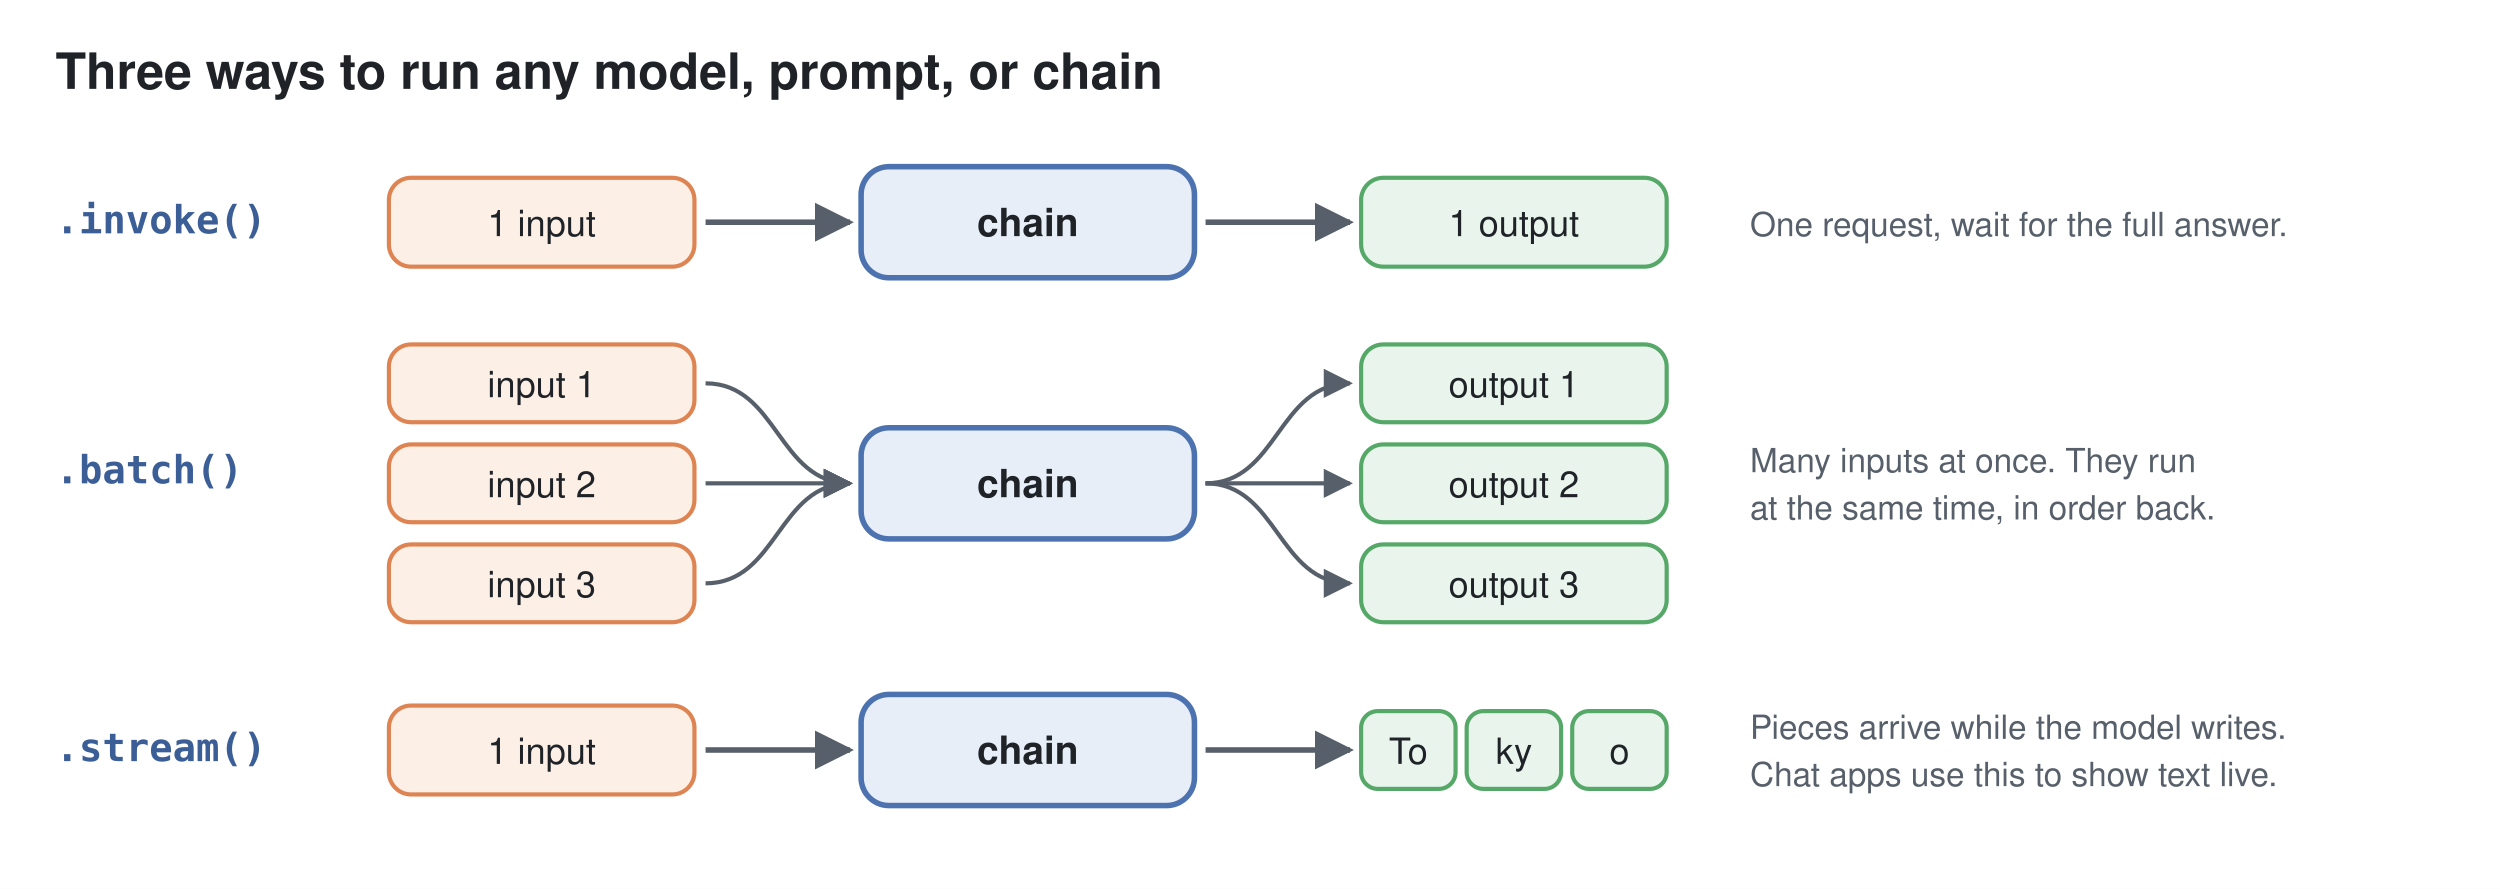
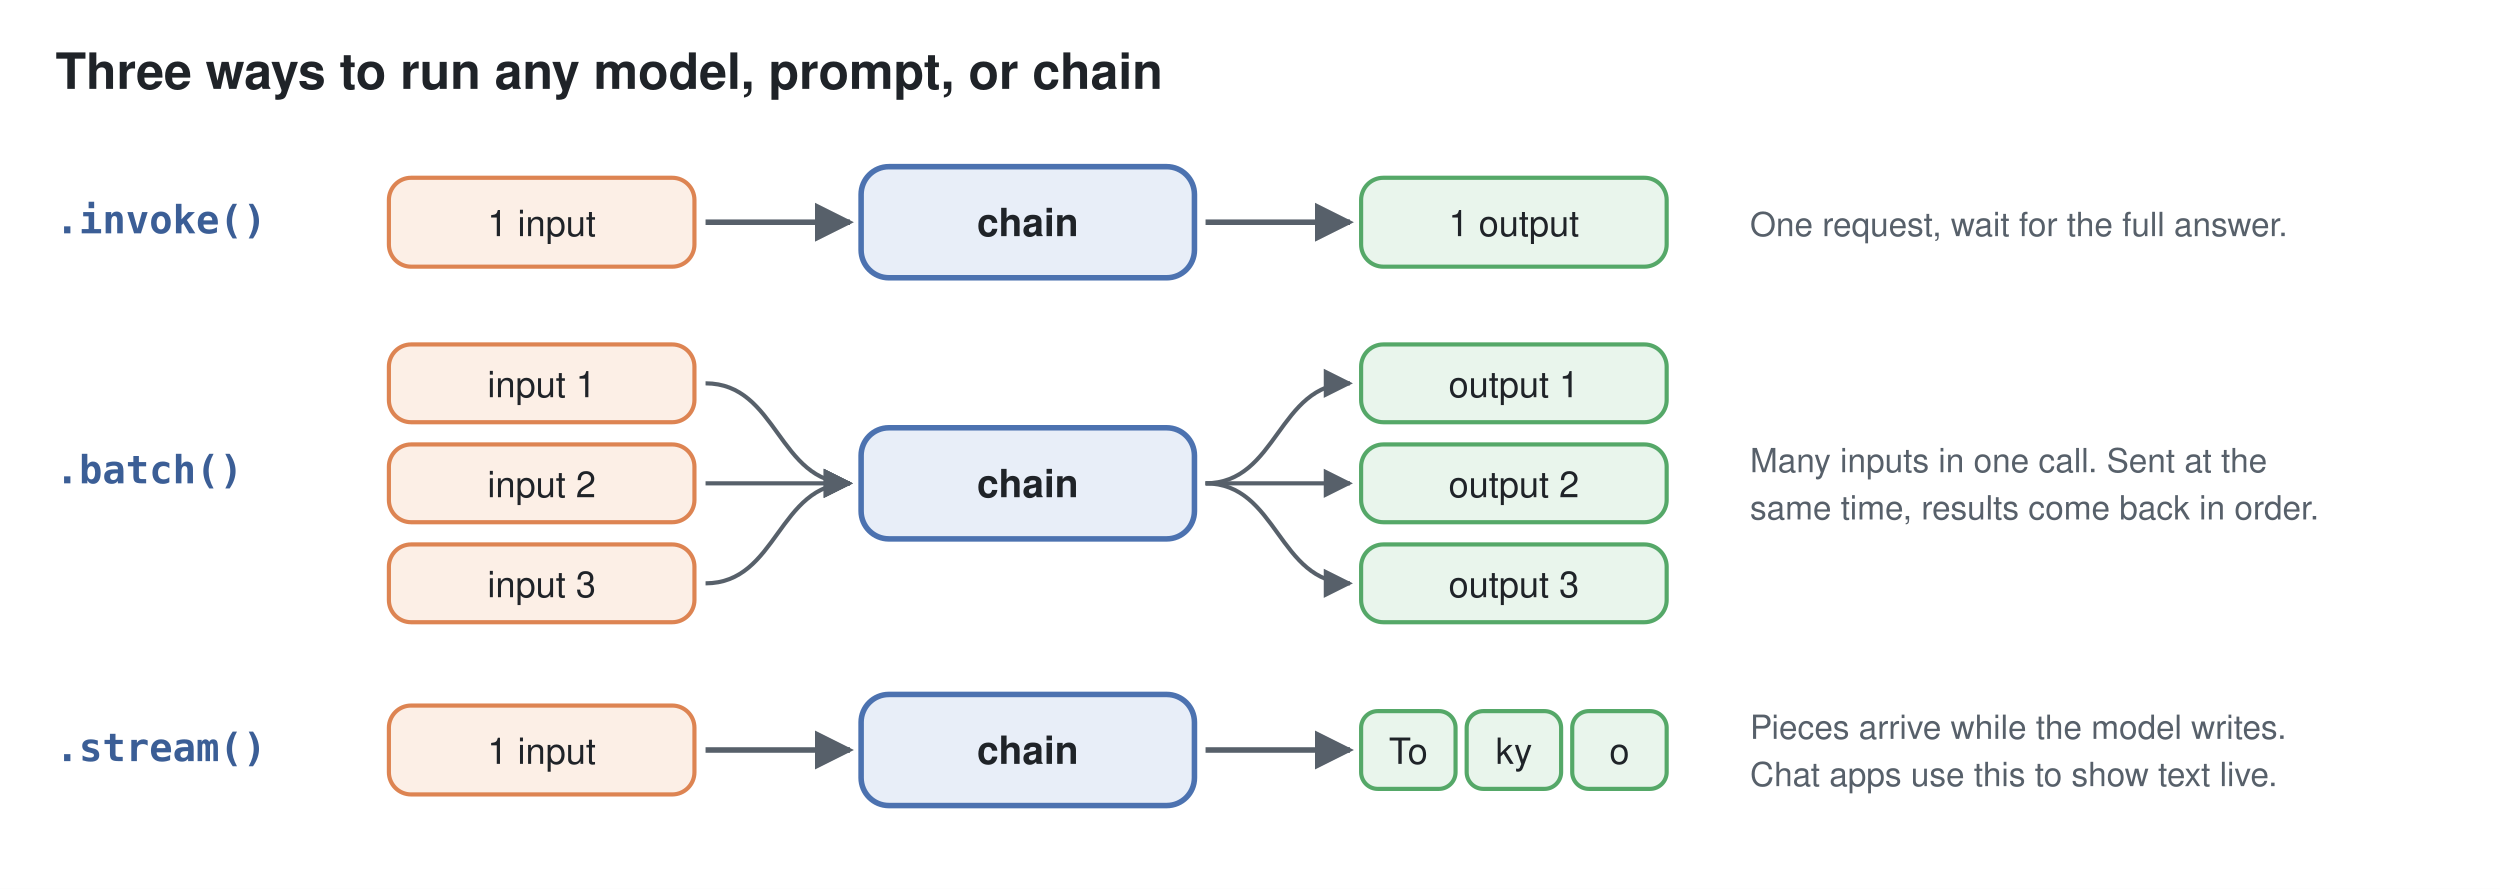
<svg xmlns="http://www.w3.org/2000/svg" width="900" height="320" viewBox="0 0 900 320" role="img" aria-label="Every LangChain component can be run with invoke, batch, or stream">
  <style>
    text { font-family: -apple-system, "Segoe UI", Helvetica, Arial, sans-serif; fill: #1f2328; }
    .title { font-size: 18px; font-weight: 600; }
    .bold { font-size: 14px; font-weight: 600; }
    .label { font-size: 13px; }
    .small { font-size: 12px; fill: #57606a; }
    .mono { font-family: ui-monospace, SFMono-Regular, Menlo, monospace; font-size: 14px; font-weight: 600; fill: #3B5E96; }
  </style>
  <defs>
    <marker id="arrow" viewBox="0 0 10 10" refX="9" refY="5" markerWidth="7" markerHeight="7" orient="auto-start-reverse">
      <path d="M0,0 L10,5 L0,10 z" fill="#57606a" />
    </marker>
  </defs>
  <rect width="900" height="320" fill="#ffffff" />
  <text x="20" y="32" class="title">Three ways to run any model, prompt, or chain</text>
  <text x="20" y="84" class="mono">.invoke()</text>
  <rect x="140" y="64" width="110" height="32" rx="8" fill="#FCEFE6" stroke="#DD8452" stroke-width="1.5" />
  <text x="195" y="85" class="label" text-anchor="middle">1 input</text>
  <line x1="254" y1="80" x2="306" y2="80" stroke="#57606a" stroke-width="2" marker-end="url(#arrow)" />
  <rect x="310" y="60" width="120" height="40" rx="10" fill="#E8EEF8" stroke="#4C72B0" stroke-width="2" />
  <text x="370" y="85" class="bold" text-anchor="middle">chain</text>
  <line x1="434" y1="80" x2="486" y2="80" stroke="#57606a" stroke-width="2" marker-end="url(#arrow)" />
  <rect x="490" y="64" width="110" height="32" rx="8" fill="#E9F5EC" stroke="#55A868" stroke-width="1.5" />
  <text x="545" y="85" class="label" text-anchor="middle">1 output</text>
  <text x="630" y="85" class="small">One request, wait for the full answer.</text>
  <text x="20" y="174" class="mono">.batch()</text>
  <g fill="#FCEFE6" stroke="#DD8452" stroke-width="1.5">
    <rect x="140" y="124" width="110" height="28" rx="8" />
    <rect x="140" y="160" width="110" height="28" rx="8" />
    <rect x="140" y="196" width="110" height="28" rx="8" />
  </g>
  <text x="195" y="143" class="label" text-anchor="middle">input 1</text>
  <text x="195" y="179" class="label" text-anchor="middle">input 2</text>
  <text x="195" y="215" class="label" text-anchor="middle">input 3</text>
  <g stroke="#57606a" stroke-width="1.5" fill="none" marker-end="url(#arrow)">
    <path d="M254,138 C280,138 280,174 306,174" />
    <path d="M254,174 L306,174" />
    <path d="M254,210 C280,210 280,174 306,174" />
  </g>
  <rect x="310" y="154" width="120" height="40" rx="10" fill="#E8EEF8" stroke="#4C72B0" stroke-width="2" />
  <text x="370" y="179" class="bold" text-anchor="middle">chain</text>
  <g stroke="#57606a" stroke-width="1.5" fill="none" marker-end="url(#arrow)">
    <path d="M434,174 C460,174 460,138 486,138" />
    <path d="M434,174 L486,174" />
    <path d="M434,174 C460,174 460,210 486,210" />
  </g>
  <g fill="#E9F5EC" stroke="#55A868" stroke-width="1.5">
    <rect x="490" y="124" width="110" height="28" rx="8" />
    <rect x="490" y="160" width="110" height="28" rx="8" />
    <rect x="490" y="196" width="110" height="28" rx="8" />
  </g>
  <text x="545" y="143" class="label" text-anchor="middle">output 1</text>
  <text x="545" y="179" class="label" text-anchor="middle">output 2</text>
  <text x="545" y="215" class="label" text-anchor="middle">output 3</text>
-   <text x="630" y="170" class="small">Many inputs at once. They run</text>
-   <text x="630" y="187" class="small">at the same time, in order back.</text>
+   <text x="630" y="170" class="small">Many inputs in one call. Sent at the</text>
+   <text x="630" y="187" class="small">same time, results come back in order.</text>
  <text x="20" y="274" class="mono">.stream()</text>
  <rect x="140" y="254" width="110" height="32" rx="8" fill="#FCEFE6" stroke="#DD8452" stroke-width="1.5" />
  <text x="195" y="275" class="label" text-anchor="middle">1 input</text>
  <line x1="254" y1="270" x2="306" y2="270" stroke="#57606a" stroke-width="2" marker-end="url(#arrow)" />
  <rect x="310" y="250" width="120" height="40" rx="10" fill="#E8EEF8" stroke="#4C72B0" stroke-width="2" />
  <text x="370" y="275" class="bold" text-anchor="middle">chain</text>
  <line x1="434" y1="270" x2="486" y2="270" stroke="#57606a" stroke-width="2" marker-end="url(#arrow)" />
  <g fill="#E9F5EC" stroke="#55A868" stroke-width="1.5">
    <rect x="490" y="256" width="34" height="28" rx="6" />
    <rect x="528" y="256" width="34" height="28" rx="6" />
    <rect x="566" y="256" width="34" height="28" rx="6" />
  </g>
  <text x="507" y="275" class="label" text-anchor="middle">To</text>
  <text x="545" y="275" class="label" text-anchor="middle">ky</text>
  <text x="583" y="275" class="label" text-anchor="middle">o</text>
  <text x="630" y="266" class="small">Pieces arrive while the model writes.</text>
  <text x="630" y="283" class="small">Chat apps use this to show text live.</text>
</svg>
